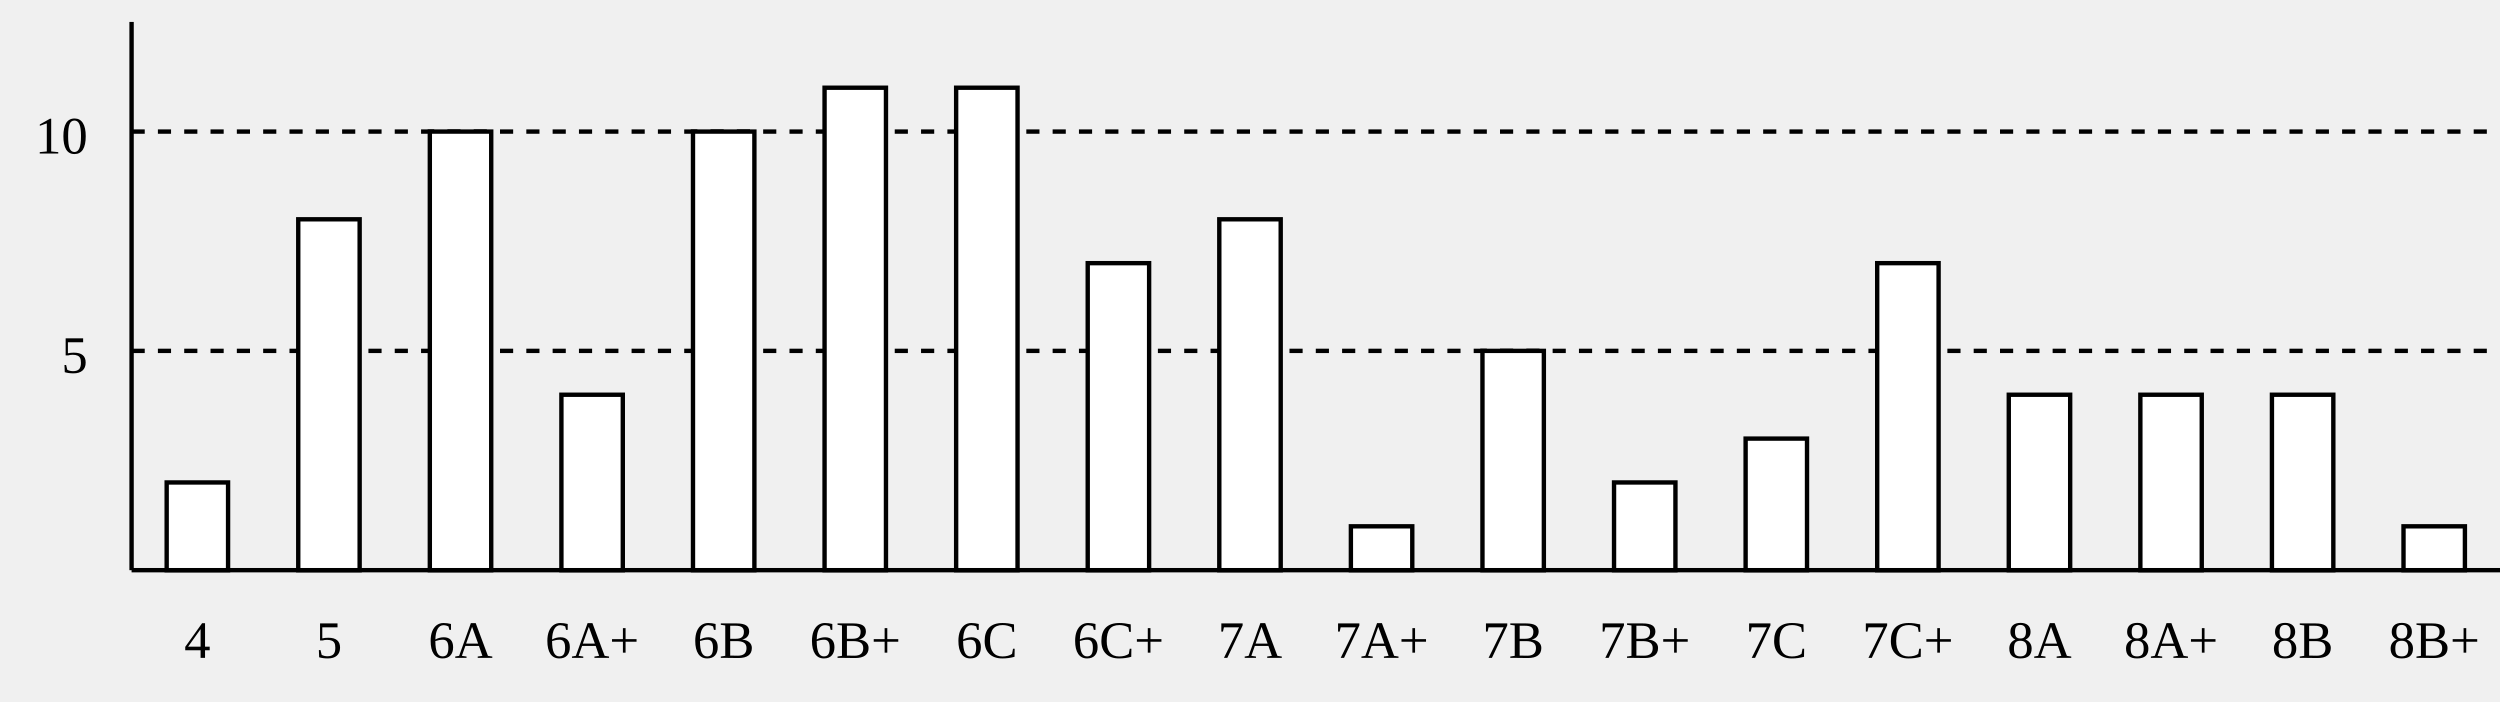
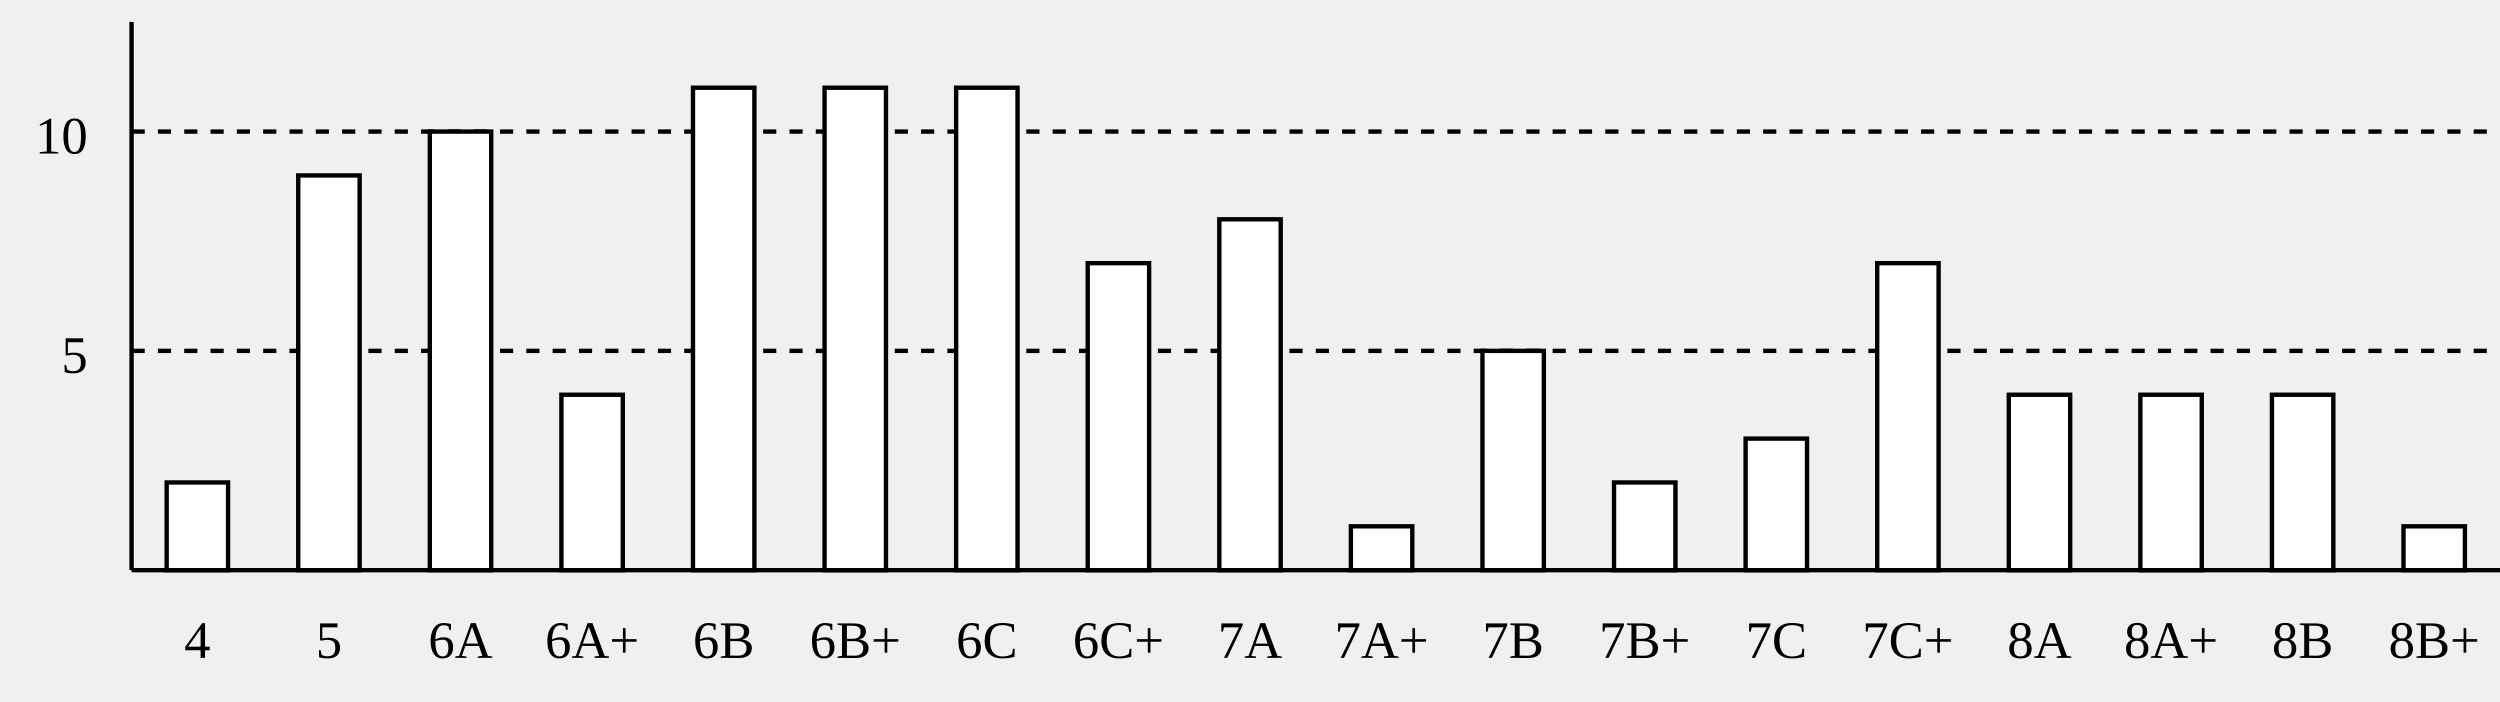
<svg xmlns="http://www.w3.org/2000/svg" width="570" height="160" version="1.1">
  <text x="20" y="35" text-anchor="end">10</text>
  <text x="20" y="85" text-anchor="end">5</text>
  <path d="M30 130 v-125" stroke="black" fill="none" stroke-width="1" />
  <path d="M30 130 h570" stroke="black" fill="none" stroke-width="1" />
  <path d="M30 80 h570" stroke="black" fill="none" stroke-width="1" stroke-dasharray="3" />
  <path d="M30 30 h570" stroke="black" fill="none" stroke-width="1" stroke-dasharray="3" />
  <a href="./boulders/?grade=4">
    <path d="M45 130 h-7 v-20 h14 v20 z" stroke="black" fill="white" stroke-width="1" />
    <text x="45" y="150" text-anchor="middle">4</text>
  </a>
  <a href="./boulders/?grade=5">
-     <path d="M75 130 h-7 v-80 h14 v80 z" stroke="black" fill="white" stroke-width="1" />
+     <path d="M75 130 h-7 v-90 h14 v90 z" stroke="black" fill="white" stroke-width="1" />
    <text x="75" y="150" text-anchor="middle">5</text>
  </a>
  <a href="./boulders/?grade=6A">
    <path d="M105 130 h-7 v-100 h14 v100 z" stroke="black" fill="white" stroke-width="1" />
    <text x="105" y="150" text-anchor="middle">6A</text>
  </a>
  <a href="./boulders/?grade=6A%2B">
    <path d="M135 130 h-7 v-40 h14 v40 z" stroke="black" fill="white" stroke-width="1" />
    <text x="135" y="150" text-anchor="middle">6A+</text>
  </a>
  <a href="./boulders/?grade=6B">
-     <path d="M165 130 h-7 v-100 h14 v100 z" stroke="black" fill="white" stroke-width="1" />
+     <path d="M165 130 h-7 v-110 h14 v110 z" stroke="black" fill="white" stroke-width="1" />
    <text x="165" y="150" text-anchor="middle">6B</text>
  </a>
  <a href="./boulders/?grade=6B%2B">
    <path d="M195 130 h-7 v-110 h14 v110 z" stroke="black" fill="white" stroke-width="1" />
    <text x="195" y="150" text-anchor="middle">6B+</text>
  </a>
  <a href="./boulders/?grade=6C">
    <path d="M225 130 h-7 v-110 h14 v110 z" stroke="black" fill="white" stroke-width="1" />
    <text x="225" y="150" text-anchor="middle">6C</text>
  </a>
  <a href="./boulders/?grade=6C%2B">
    <path d="M255 130 h-7 v-70 h14 v70 z" stroke="black" fill="white" stroke-width="1" />
    <text x="255" y="150" text-anchor="middle">6C+</text>
  </a>
  <a href="./boulders/?grade=7A">
    <path d="M285 130 h-7 v-80 h14 v80 z" stroke="black" fill="white" stroke-width="1" />
    <text x="285" y="150" text-anchor="middle">7A</text>
  </a>
  <a href="./boulders/?grade=7A%2B">
    <path d="M315 130 h-7 v-10 h14 v10 z" stroke="black" fill="white" stroke-width="1" />
    <text x="315" y="150" text-anchor="middle">7A+</text>
  </a>
  <a href="./boulders/?grade=7B">
    <path d="M345 130 h-7 v-50 h14 v50 z" stroke="black" fill="white" stroke-width="1" />
    <text x="345" y="150" text-anchor="middle">7B</text>
  </a>
  <a href="./boulders/?grade=7B%2B">
    <path d="M375 130 h-7 v-20 h14 v20 z" stroke="black" fill="white" stroke-width="1" />
    <text x="375" y="150" text-anchor="middle">7B+</text>
  </a>
  <a href="./boulders/?grade=7C">
    <path d="M405 130 h-7 v-30 h14 v30 z" stroke="black" fill="white" stroke-width="1" />
    <text x="405" y="150" text-anchor="middle">7C</text>
  </a>
  <a href="./boulders/?grade=7C%2B">
    <path d="M435 130 h-7 v-70 h14 v70 z" stroke="black" fill="white" stroke-width="1" />
    <text x="435" y="150" text-anchor="middle">7C+</text>
  </a>
  <a href="./boulders/?grade=8A">
    <path d="M465 130 h-7 v-40 h14 v40 z" stroke="black" fill="white" stroke-width="1" />
    <text x="465" y="150" text-anchor="middle">8A</text>
  </a>
  <a href="./boulders/?grade=8A%2B">
    <path d="M495 130 h-7 v-40 h14 v40 z" stroke="black" fill="white" stroke-width="1" />
    <text x="495" y="150" text-anchor="middle">8A+</text>
  </a>
  <a href="./boulders/?grade=8B">
    <path d="M525 130 h-7 v-40 h14 v40 z" stroke="black" fill="white" stroke-width="1" />
    <text x="525" y="150" text-anchor="middle">8B</text>
  </a>
  <a href="./boulders/?grade=8B%2B">
    <path d="M555 130 h-7 v-10 h14 v10 z" stroke="black" fill="white" stroke-width="1" />
    <text x="555" y="150" text-anchor="middle">8B+</text>
  </a>
</svg>
